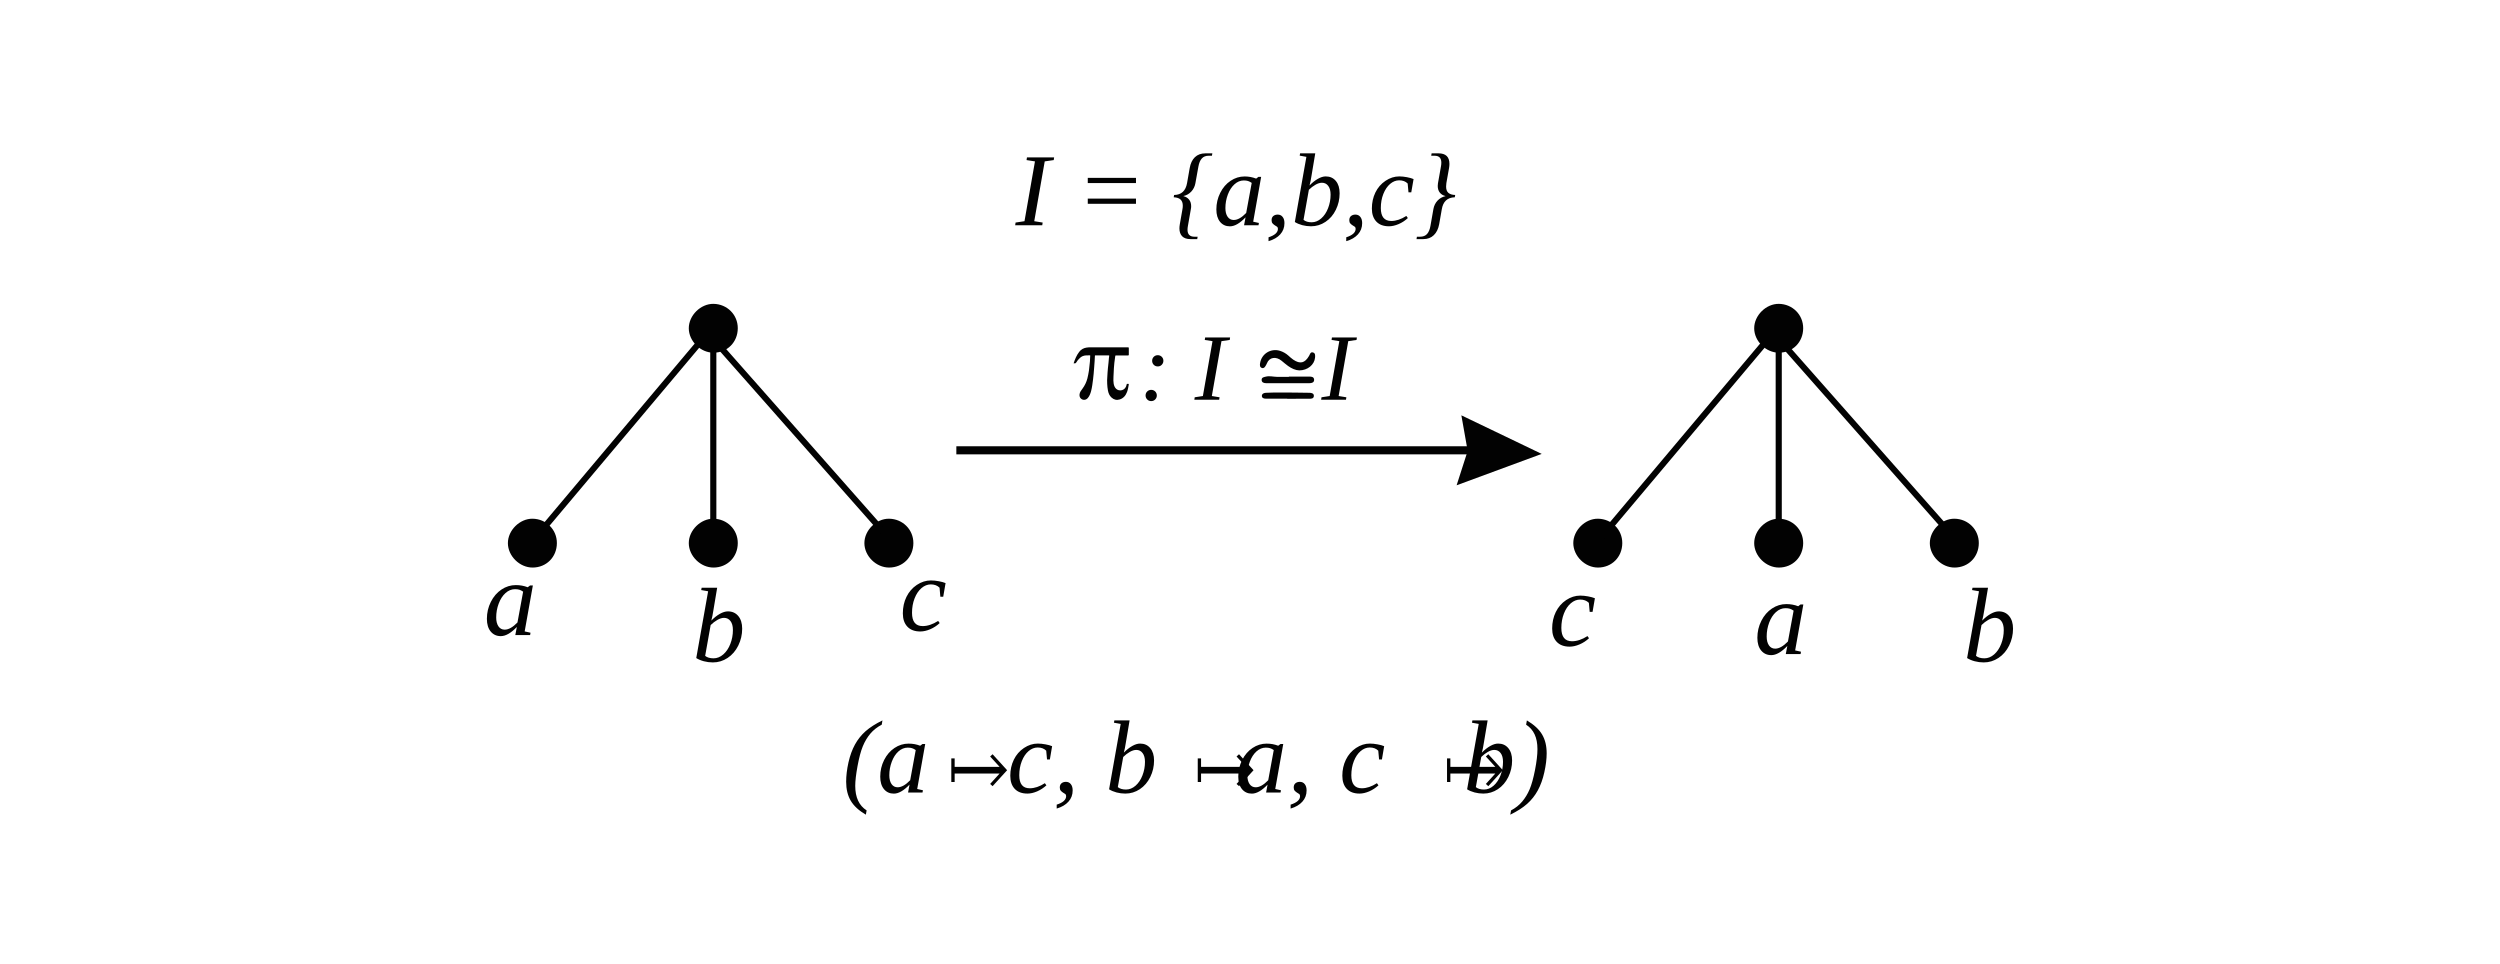
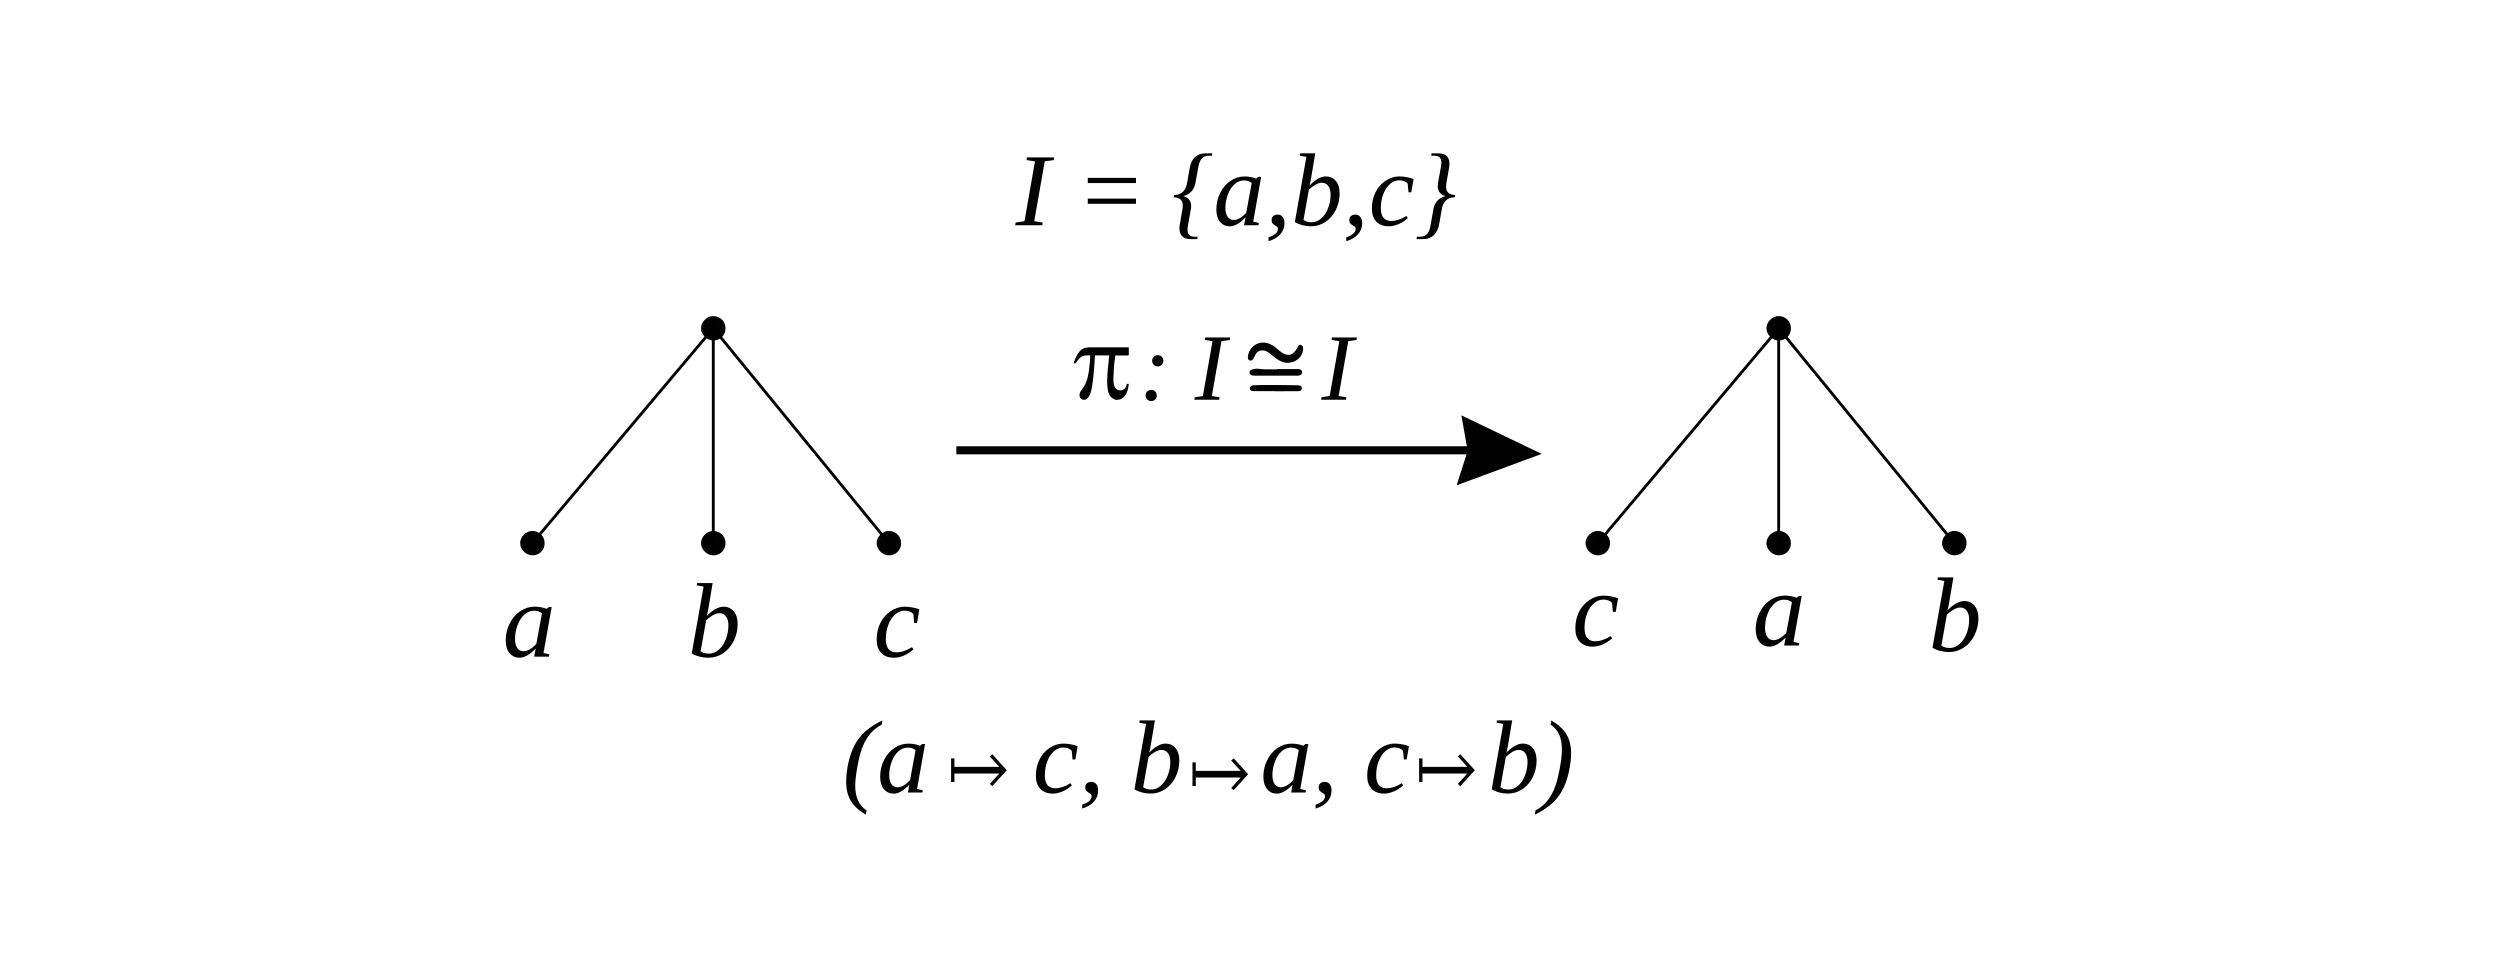
- <svg xmlns="http://www.w3.org/2000/svg" id="Layer_1" data-name="Layer 1" viewBox="0 0 868.59 334.78">
-   <defs>
-     <style>
+ <svg xmlns="http://www.w3.org/2000/svg" id="Layer_1" data-name="Layer 1" viewBox="0 0 868.59 334.78" version="1.1">
+   <defs id="defs1">
+     <style id="style1">
      .cls-1 {
        stroke-width: 0px;
      }

      .cls-1, .cls-2, .cls-3, .cls-4, .cls-5 {
        fill: #020202;
      }

      .cls-2 {
        font-size: 36.89px;
      }

      .cls-2, .cls-3, .cls-4, .cls-5 {
        font-family: TimesNewRomanPS-ItalicMT, 'Times New Roman';
        font-style: italic;
      }

      .cls-3 {
        font-size: 33.05px;
      }

      .cls-4 {
        font-size: 36.12px;
      }

      .cls-5 {
        font-size: 36px;
      }
    </style>
  </defs>
-   <text class="cls-2" transform="translate(168.07 220.64)">
-     <tspan x="0" y="0">a</tspan>
+   <text class="cls-2" id="text1" x="174.613" y="228.143">
+     <tspan x="174.613" y="228.143" id="tspan1">a</tspan>
  </text>
-   <text class="cls-2" transform="translate(240.53 229.79)">
-     <tspan x="0" y="0">b</tspan>
+   <text class="cls-2" id="text2" x="238.96" y="228.161">
+     <tspan x="238.96" y="228.161" id="tspan2">b</tspan>
  </text>
-   <text class="cls-2" transform="translate(312.54 219.04)">
-     <tspan x="0" y="0">c</tspan>
+   <text class="cls-2" id="text3" x="303.44" y="228.161">
+     <tspan x="303.44" y="228.161" id="tspan3">c</tspan>
  </text>
-   <text class="cls-2" transform="translate(538.14 224.31)">
-     <tspan x="0" y="0">c</tspan>
+   <text class="cls-2" id="text4" x="546.192" y="224.31">
+     <tspan x="546.192" y="224.31" id="tspan4">c</tspan>
  </text>
-   <text class="cls-2" transform="translate(609.48 227.24)">
-     <tspan x="0" y="0">a</tspan>
+   <text class="cls-2" id="text5" x="608.902" y="224.292">
+     <tspan x="608.902" y="224.292" id="tspan5">a</tspan>
  </text>
-   <text class="cls-2" transform="translate(682.07 229.79)">
-     <tspan x="0" y="0">b</tspan>
+   <text class="cls-2" id="text6" x="670.039" y="226.196">
+     <tspan x="670.039" y="226.196" id="tspan6">b</tspan>
  </text>
-   <g>
-     <rect class="cls-1" x="332.27" y="155.05" width="188.46" height="2.81" />
-     <polygon class="cls-1" points="509.92 156.66 507.73 144.3 535.64 157.7 506.08 168.61 509.92 156.66" />
+   <g id="g6">
+     <rect class="cls-1" x="332.27" y="155.05" width="188.46" height="2.81" id="rect6" />
+     <polygon class="cls-1" points="509.92 156.66 507.73 144.3 535.64 157.7 506.08 168.61 509.92 156.66" id="polygon6" />
  </g>
-   <text class="cls-5" transform="translate(352.85 78.26)">
-     <tspan x="0" y="0">I = {a,b,c}</tspan>
+   <text class="cls-5" transform="translate(352.85 78.26)" id="text7">
+     <tspan x="0" y="0" id="tspan7">I = {a,b,c}</tspan>
  </text>
-   <g>
-     <text class="cls-4" transform="translate(292.72 275.36)">
-       <tspan x="0" y="0" xml:space="preserve">(a   c, b   a, c   b)</tspan>
-     </text>
-     <polygon class="cls-1" points="344.86 262.05 344.01 262.83 347.3 266.44 331.68 266.44 331.68 263.49 330.52 263.49 330.52 267.6 330.52 271.7 331.68 271.7 331.68 268.75 347.3 268.75 344.01 272.37 344.86 273.14 349.91 267.6 344.86 262.05" />
-     <polygon class="cls-1" points="430.48 262.05 429.62 262.83 432.92 266.44 417.29 266.44 417.29 263.49 416.14 263.49 416.14 267.6 416.14 271.7 417.29 271.7 417.29 268.75 432.92 268.75 429.62 272.37 430.48 273.14 435.52 267.6 430.48 262.05" />
-     <polygon class="cls-1" points="517.09 262.05 516.24 262.83 519.53 266.44 503.91 266.44 503.91 263.49 502.75 263.49 502.75 267.6 502.75 271.7 503.91 271.7 503.91 268.75 519.53 268.75 516.24 272.37 517.09 273.14 522.14 267.6 517.09 262.05" />
+   <g id="g25">
+     <g id="g10" transform="matrix(0.9978491,0,0,1,0.6323323,0)">
+       <text class="cls-4" transform="translate(292.72,275.36)" id="text8">
+         <tspan x="0" y="0" xml:space="preserve" id="tspan8">(a    c, b   a, c   b)</tspan>
+       </text>
+       <polygon class="cls-1" points="344.01,262.83 347.3,266.44 331.68,266.44 331.68,263.49 330.52,263.49 330.52,267.6 330.52,271.7 331.68,271.7 331.68,268.75 347.3,268.75 344.01,272.37 344.86,273.14 349.91,267.6 344.86,262.05 " id="polygon8" />
+       <polygon class="cls-1" points="417.29,266.44 417.29,263.49 416.14,263.49 416.14,267.6 416.14,271.7 417.29,271.7 417.29,268.75 432.92,268.75 429.62,272.37 430.48,273.14 435.52,267.6 430.48,262.05 429.62,262.83 432.92,266.44 " id="polygon9" transform="translate(-1.573746,1.395877)" />
+       <polygon class="cls-1" points="519.53,266.44 503.91,266.44 503.91,263.49 502.75,263.49 502.75,267.6 502.75,271.7 503.91,271.7 503.91,268.75 519.53,268.75 516.24,272.37 517.09,273.14 522.14,267.6 517.09,262.05 516.24,262.83 " id="polygon10" transform="translate(-9.267619)" />
+     </g>
  </g>
-   <text class="cls-3" transform="translate(387.55 138.89)">
-     <tspan x="0" y="0" xml:space="preserve"> : I    I</tspan>
+   <text class="cls-3" transform="translate(387.55 138.89)" id="text10">
+     <tspan x="0" y="0" xml:space="preserve" id="tspan10"> : I    I</tspan>
  </text>
-   <path class="cls-1" d="M373.02,126.22c.47-1.43,1.03-2.79,1.94-3.98.65-.85,1.52-1.32,2.58-1.48.5-.08,1-.09,1.5-.09,4.29,0,8.59,0,12.88,0,.23,0,.27.07.27.28-.01.76-.01,1.52,0,2.29,0,.21-.06.25-.26.25-1.36,0-2.72,0-4.08,0-.35,0-.34,0-.39.34-.1.74-.22,1.47-.29,2.21-.06.61-.12,1.22-.16,1.83-.08,1-.12,2.01-.15,3.01-.01.45-.05.9-.03,1.34.03.73.1,1.46.43,2.14.3.6.76,1.03,1.39,1.2.76.21,1.66.02,2.25-.73.32-.4.47-.85.57-1.34.02-.11.05-.13.15-.13.11,0,.22.02.32,0,.24-.04.25.1.23.27-.15.86-.28,1.72-.59,2.54-.47,1.25-1.24,2.2-2.55,2.61-1.08.34-2.04.09-2.87-.68-.71-.65-1.04-1.48-1.22-2.4-.15-.77-.22-1.54-.26-2.32-.02-.43-.05-.86-.03-1.29.03-.87.07-1.75.15-2.62.05-.55.09-1.11.14-1.66.05-.58.13-1.16.19-1.75.06-.55.1-1.11.15-1.66.02-.25.06-.49.1-.74.02-.12,0-.19-.16-.19-1.55,0-3.1,0-4.65,0-.13,0-.16.04-.16.16-.02.63-.05,1.26-.1,1.89-.05.68-.1,1.37-.15,2.05-.06.78-.13,1.56-.19,2.34-.05.62-.11,1.25-.2,1.87-.18,1.38-.33,2.77-.69,4.12-.23.85-.54,1.68-1.11,2.36-.64.76-1.68.92-2.45.19-.39-.37-.5-.87-.45-1.43.08-.8.58-1.38,1.02-1.98.8-1.08,1.37-2.26,1.71-3.57.23-.88.37-1.77.53-2.66.08-.45.11-.91.15-1.36.07-.61.13-1.23.2-1.84.02-.2,0-.4.03-.61.05-.48.05-.96.07-1.44,0-.09-.04-.11-.12-.1-.87,0-1.74-.06-2.57.3-.34.15-.63.37-.9.62-.51.46-.95.99-1.29,1.59-.11.2-.24.29-.47.26-.14-.02-.28,0-.44,0Z" />
-   <g>
-     <path class="cls-1" d="M451.42,128.69c-1.3-.04-2.66-.65-3.91-1.55-.79-.57-1.52-1.21-2.27-1.82-1.87-1.53-4.23-1.28-5.08.94-.11.3-.29.58-.45.86-.28.49-.66.93-1.27.73-.77-.26-.75-.96-.65-1.62.49-3.33,3.77-5.35,6.99-4.32,1.04.34,1.97.87,2.79,1.59.57.5,1.12,1.03,1.74,1.45,2.4,1.62,4.04,1.23,5.51-1.31.31-.54.46-1.38,1.26-1.21.97.2.88,1.12.81,1.86-.24,2.44-2.57,4.39-5.48,4.4Z" />
-     <path class="cls-1" d="M447.81,130.84c2.36,0,4.72-.01,7.08,0,.76,0,1.63.07,1.68,1.07.05,1-.82,1.21-1.57,1.22-5.04.03-10.09.03-15.13,0-.74,0-1.59-.24-1.53-1.24.05-.79.82-.87,1.44-1.03,1.29-.33,2.56.04,3.84.07,1.39.03,2.79,0,4.18,0,0-.03,0-.06,0-.09Z" />
-     <path class="cls-1" d="M447.21,138.52c-2.47,0-4.94.02-7.41-.01-.65,0-1.41-.19-1.38-1,.03-.75.75-1.01,1.41-1.04,1.5-.07,3-.1,4.51-.1,3.54.01,7.09.03,10.63.1.73.02,1.63.19,1.5,1.23-.1.81-.91.83-1.53.84-2.58.03-5.16.01-7.73.01,0-.01,0-.03,0-.04Z" />
+   <path class="cls-1" d="M373.02,126.22c.47-1.43,1.03-2.79,1.94-3.98.65-.85,1.52-1.32,2.58-1.48.5-.08,1-.09,1.5-.09,4.29,0,8.59,0,12.88,0,.23,0,.27.07.27.28-.01.76-.01,1.52,0,2.29,0,.21-.06.25-.26.25-1.36,0-2.72,0-4.08,0-.35,0-.34,0-.39.34-.1.74-.22,1.47-.29,2.21-.06.61-.12,1.22-.16,1.83-.08,1-.12,2.01-.15,3.01-.01.45-.05.9-.03,1.34.03.73.1,1.46.43,2.14.3.6.76,1.03,1.39,1.2.76.21,1.66.02,2.25-.73.32-.4.47-.85.57-1.34.02-.11.05-.13.15-.13.11,0,.22.02.32,0,.24-.04.25.1.23.27-.15.86-.28,1.72-.59,2.54-.47,1.25-1.24,2.2-2.55,2.61-1.08.34-2.04.09-2.87-.68-.71-.65-1.04-1.48-1.22-2.4-.15-.77-.22-1.54-.26-2.32-.02-.43-.05-.86-.03-1.29.03-.87.07-1.75.15-2.62.05-.55.09-1.11.14-1.66.05-.58.13-1.16.19-1.75.06-.55.1-1.11.15-1.66.02-.25.06-.49.1-.74.02-.12,0-.19-.16-.19-1.55,0-3.1,0-4.65,0-.13,0-.16.04-.16.16-.02.63-.05,1.26-.1,1.89-.05.68-.1,1.37-.15,2.05-.06.78-.13,1.56-.19,2.34-.05.62-.11,1.25-.2,1.87-.18,1.38-.33,2.77-.69,4.12-.23.85-.54,1.68-1.11,2.36-.64.76-1.68.92-2.45.19-.39-.37-.5-.87-.45-1.43.08-.8.58-1.38,1.02-1.98.8-1.08,1.37-2.26,1.71-3.57.23-.88.37-1.77.53-2.66.08-.45.11-.91.15-1.36.07-.61.13-1.23.2-1.84.02-.2,0-.4.03-.61.05-.48.05-.96.07-1.44,0-.09-.04-.11-.12-.1-.87,0-1.74-.06-2.57.3-.34.15-.63.37-.9.62-.51.46-.95.99-1.29,1.59-.11.2-.24.29-.47.26-.14-.02-.28,0-.44,0Z" id="path10" />
+   <g id="g13" transform="translate(-4.187631,-2.617269)">
+     <path class="cls-1" d="m 451.42,128.69 c -1.3,-0.04 -2.66,-0.65 -3.91,-1.55 -0.79,-0.57 -1.52,-1.21 -2.27,-1.82 -1.87,-1.53 -4.23,-1.28 -5.08,0.94 -0.11,0.3 -0.29,0.58 -0.45,0.86 -0.28,0.49 -0.66,0.93 -1.27,0.73 -0.77,-0.26 -0.75,-0.96 -0.65,-1.62 0.49,-3.33 3.77,-5.35 6.99,-4.32 1.04,0.34 1.97,0.87 2.79,1.59 0.57,0.5 1.12,1.03 1.74,1.45 2.4,1.62 4.04,1.23 5.51,-1.31 0.31,-0.54 0.46,-1.38 1.26,-1.21 0.97,0.2 0.88,1.12 0.81,1.86 -0.24,2.44 -2.57,4.39 -5.48,4.4 z" id="path11" />
+     <path class="cls-1" d="m 447.81,130.84 c 2.36,0 4.72,-0.01 7.08,0 0.76,0 1.63,0.07 1.68,1.07 0.05,1 -0.82,1.21 -1.57,1.22 -5.04,0.03 -10.09,0.03 -15.13,0 -0.74,0 -1.59,-0.24 -1.53,-1.24 0.05,-0.79 0.82,-0.87 1.44,-1.03 1.29,-0.33 2.56,0.04 3.84,0.07 1.39,0.03 2.79,0 4.18,0 0,-0.03 0,-0.06 0,-0.09 z" id="path12" />
+     <path class="cls-1" d="m 447.21,138.52 c -2.47,0 -4.94,0.02 -7.41,-0.01 -0.65,0 -1.41,-0.19 -1.38,-1 0.03,-0.75 0.75,-1.01 1.41,-1.04 1.5,-0.07 3,-0.1 4.51,-0.1 3.54,0.01 7.09,0.03 10.63,0.1 0.73,0.02 1.63,0.19 1.5,1.23 -0.1,0.81 -0.91,0.83 -1.53,0.84 -2.58,0.03 -5.16,0.01 -7.73,0.01 0,-0.01 0,-0.03 0,-0.04 z" id="path13" />
  </g>
-   <path class="cls-1" d="M626.49,114.07c-.03,4.82-3.63,8.45-8.41,8.47-4.51.02-8.59-3.99-8.61-8.47-.02-4.46,4.11-8.55,8.57-8.5,4.76.06,8.48,3.8,8.45,8.49Z" />
-   <path class="cls-1" d="M626.49,188.72c-.03,4.82-3.63,8.45-8.41,8.47-4.51.02-8.59-3.99-8.61-8.47-.02-4.46,4.11-8.55,8.57-8.5,4.76.06,8.48,3.8,8.45,8.49Z" />
-   <path class="cls-1" d="M563.64,188.72c-.03,4.82-3.63,8.45-8.41,8.47-4.51.02-8.59-3.99-8.61-8.47-.02-4.46,4.11-8.55,8.57-8.5,4.76.06,8.48,3.8,8.45,8.49Z" />
-   <path class="cls-1" d="M687.51,188.72c-.03,4.82-3.63,8.45-8.41,8.47-4.51.02-8.59-3.99-8.61-8.47-.02-4.46,4.11-8.55,8.57-8.5,4.76.06,8.48,3.8,8.45,8.49Z" />
-   <rect class="cls-1" x="586.35" y="100.12" width="2.13" height="99.13" rx="1.06" ry="1.06" transform="translate(940.69 642.29) rotate(-139.94)" />
-   <rect class="cls-1" x="616.92" y="111.21" width="2.13" height="77.5" rx="1.06" ry="1.06" transform="translate(1235.98 299.92) rotate(180)" />
-   <rect class="cls-1" x="646.26" y="101.47" width="2.13" height="99.13" rx="1.06" ry="1.06" transform="translate(1232.63 -164.03) rotate(138.57)" />
-   <g>
-     <path class="cls-1" d="M256.33,114.07c-.03,4.82-3.63,8.45-8.41,8.47-4.51.02-8.59-3.99-8.61-8.47-.02-4.46,4.11-8.55,8.57-8.5,4.76.06,8.48,3.8,8.45,8.49Z" />
-     <path class="cls-1" d="M256.33,188.72c-.03,4.82-3.63,8.45-8.41,8.47-4.51.02-8.59-3.99-8.61-8.47-.02-4.46,4.11-8.55,8.57-8.5,4.76.06,8.48,3.8,8.45,8.49Z" />
-     <path class="cls-1" d="M193.48,188.72c-.03,4.82-3.63,8.45-8.41,8.47-4.51.02-8.59-3.99-8.61-8.47-.02-4.46,4.11-8.55,8.57-8.5,4.76.06,8.48,3.8,8.45,8.49Z" />
-     <path class="cls-1" d="M317.34,188.72c-.03,4.82-3.63,8.45-8.41,8.47-4.51.02-8.59-3.99-8.61-8.47-.02-4.46,4.11-8.55,8.57-8.5,4.76.06,8.48,3.8,8.45,8.49Z" />
-     <rect class="cls-1" x="216.19" y="100.12" width="2.13" height="99.13" rx="1.06" ry="1.06" transform="translate(287.21 404.07) rotate(-139.94)" />
-     <rect class="cls-1" x="246.76" y="111.21" width="2.13" height="77.5" rx="1.06" ry="1.06" transform="translate(495.65 299.92) rotate(-180)" />
-     <rect class="cls-1" x="276.1" y="101.47" width="2.13" height="99.13" rx="1.06" ry="1.06" transform="translate(584.91 80.9) rotate(138.57)" />
+   <path class="cls-1" d="m 622.235,114.062 c -0.015,2.41 -1.815,4.225 -4.205,4.235 -2.255,0.01 -4.295,-1.995 -4.305,-4.235 -0.01,-2.23 2.055,-4.275 4.285,-4.25 2.38,0.03 4.24,1.9 4.225,4.245 z" id="path14" />
+   <path class="cls-1" d="m 622.235,188.712 c -0.015,2.41 -1.815,4.225 -4.205,4.235 -2.255,0.01 -4.295,-1.995 -4.305,-4.235 -0.01,-2.23 2.055,-4.275 4.285,-4.25 2.38,0.03 4.24,1.9 4.225,4.245 z" id="path15" />
+   <path class="cls-1" d="m 559.385,188.712 c -0.015,2.41 -1.815,4.225 -4.205,4.235 -2.255,0.01 -4.295,-1.995 -4.305,-4.235 -0.01,-2.23 2.055,-4.275 4.285,-4.25 2.38,0.03 4.24,1.9 4.225,4.245 z" id="path16" />
+   <path class="cls-1" d="m 683.255,188.712 c -0.015,2.41 -1.815,4.225 -4.205,4.235 -2.255,0.01 -4.295,-1.995 -4.305,-4.235 -0.01,-2.23 2.055,-4.275 4.285,-4.25 2.38,0.03 4.24,1.9 4.225,4.245 z" id="path17" />
+   <g id="g24">
+     <path class="cls-1" d="m 252.075,114.062 c -0.015,2.41 -1.815,4.225 -4.205,4.235 -2.255,0.01 -4.295,-1.995 -4.305,-4.235 -0.01,-2.23 2.055,-4.275 4.285,-4.25 2.38,0.03 4.24,1.9 4.225,4.245 z" id="path19" />
+     <path class="cls-1" d="m 252.075,188.712 c -0.015,2.41 -1.815,4.225 -4.205,4.235 -2.255,0.01 -4.295,-1.995 -4.305,-4.235 -0.01,-2.23 2.055,-4.275 4.285,-4.25 2.38,0.03 4.24,1.9 4.225,4.245 z" id="path20" />
+     <path class="cls-1" d="m 189.225,188.712 c -0.015,2.41 -1.815,4.225 -4.205,4.235 -2.255,0.01 -4.295,-1.995 -4.305,-4.235 -0.01,-2.23 2.055,-4.275 4.285,-4.25 2.38,0.03 4.24,1.9 4.225,4.245 z" id="path21" />
+     <path class="cls-1" d="m 313.085,188.712 c -0.015,2.41 -1.815,4.225 -4.205,4.235 -2.255,0.01 -4.295,-1.995 -4.305,-4.235 -0.01,-2.23 2.055,-4.275 4.285,-4.25 2.38,0.03 4.24,1.9 4.225,4.245 z" id="path22" />
+     <path style="fill:#000000;stroke:#000000;stroke-opacity:1" d="m 555.13,188.705 62.85,-74.65 v 74.65 -74.65 l 61.02,74.65 -61.02,-74.65" id="path24" />
+     <path style="fill:#000000;stroke:#000000;stroke-opacity:1" d="m 184.97,188.705 62.85,-74.65 v 74.65 -74.65 l 61.01,74.65 -61.01,-74.65" id="path25" />
  </g>
</svg>
